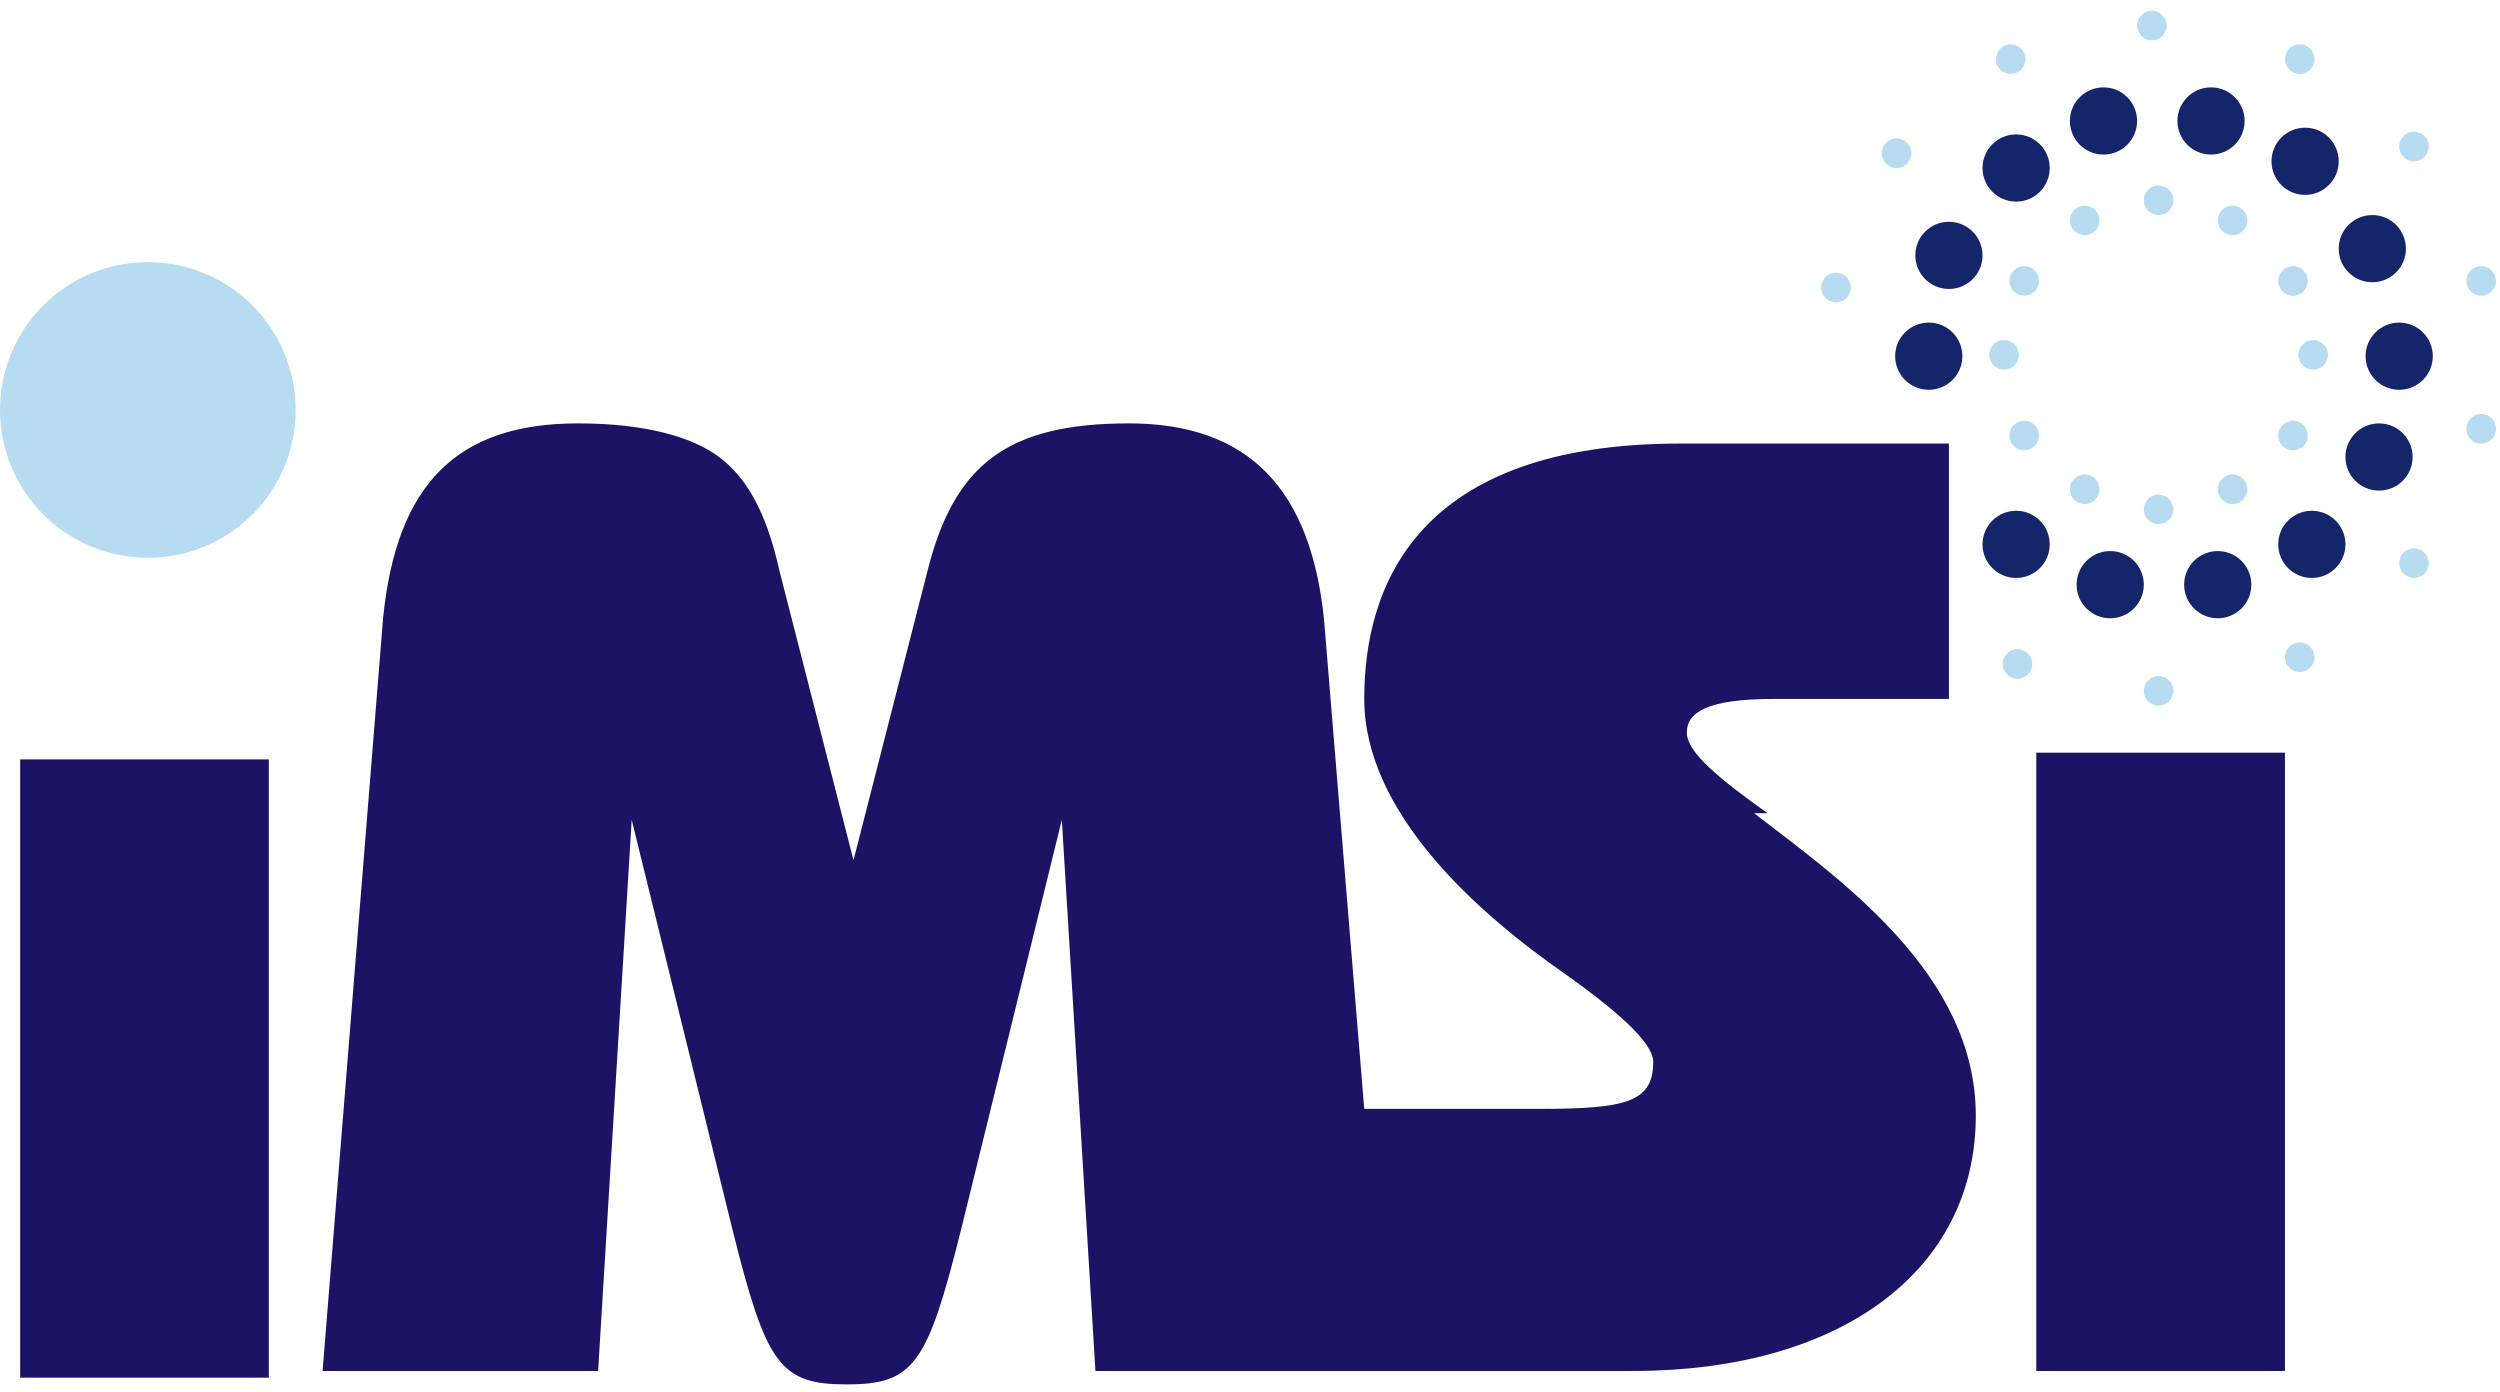
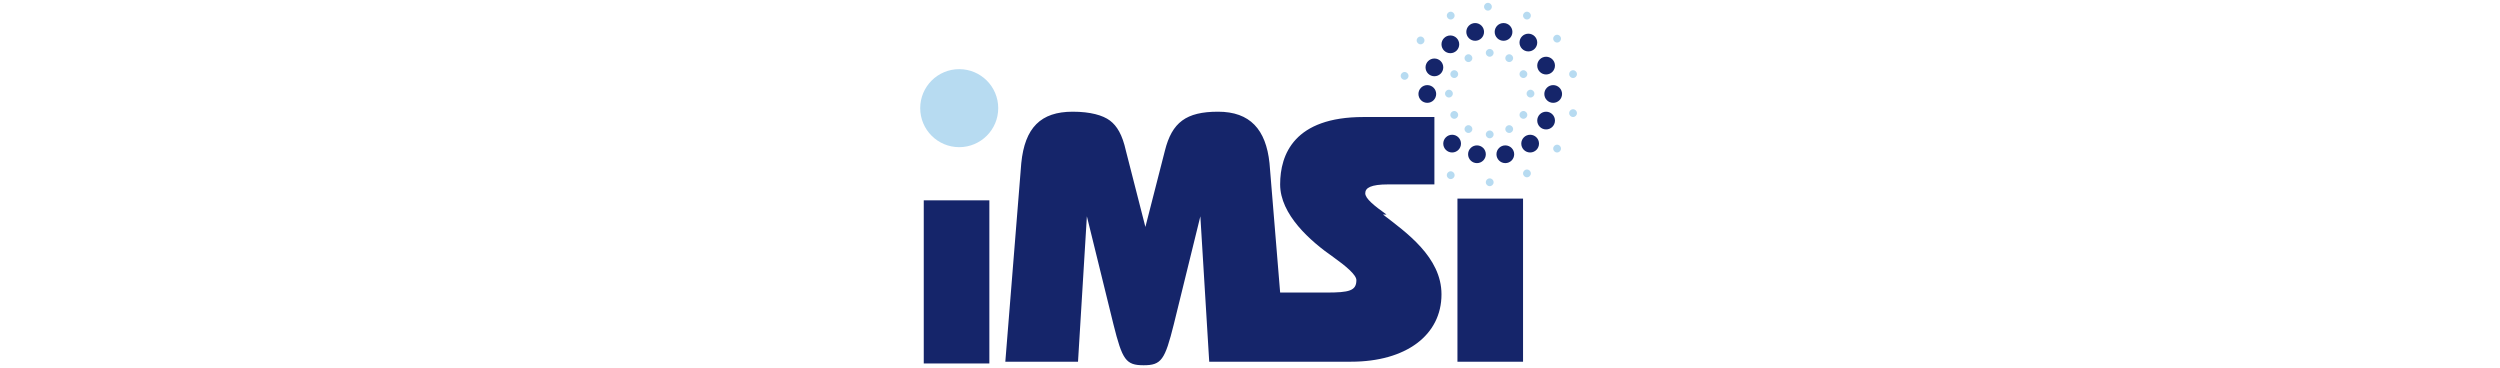
- <svg xmlns="http://www.w3.org/2000/svg" xmlns:xlink="http://www.w3.org/1999/xlink" id="Layer_1" version="1.1" viewBox="0 0 37.2 20.7">
+ <svg xmlns="http://www.w3.org/2000/svg" xmlns:xlink="http://www.w3.org/1999/xlink" id="Layer_1" version="1.1" viewBox="0 0 141 20.7">
  <defs>
    <style>
      .st0 {
-         fill: #1b1464;
+         fill: #15256a;
      }

      .st1 {
-         fill: #15256a;
-       }
- 
-       .st2 {
        fill: #b7dbf1;
      }
    </style>
    <symbol id="a1" viewBox="0 0 4.4 4.4">
-       <circle class="st2" cx="2.2" cy="2.2" r="2.2" />
+       <circle class="st1" cx="2.2" cy="2.2" r="2.2" />
    </symbol>
    <symbol id="b1" viewBox="0 0 1 1">
-       <circle class="st1" cx=".5" cy=".5" r=".5" />
+       <circle class="st0" cx=".5" cy=".5" r=".5" />
    </symbol>
    <symbol id="c1" viewBox="0 0 3.7 9.2">
      <polygon class="st0" points="0 0 0 9.2 3.7 9.2 3.7 0 0 0" />
    </symbol>
  </defs>
-   <path class="st0" d="M26.3,12.1c-.7-.5-1.2-.9-1.2-1.2s.3-.5,1.3-.5h2.6v-3.8h-4c-3.9,0-4.7,2.1-4.7,3.8s1.7,3.2,3,4.1c.7.5,1.3,1,1.3,1.3,0,.6-.4.7-1.7.7h-2.6s0,0,0,0l-.6-7.3c-.2-1.9-1.1-2.9-2.9-2.9s-2.6.6-3,2.2l-1.1,4.3s0,0,0,0h0s0,0,0,0l-1.1-4.3c-.2-.9-.5-1.4-.9-1.7-.4-.3-1.1-.5-2.1-.5-1.8,0-2.7.9-2.9,2.9l-.9,11.2h4.1l.5-8.2s0,0,0,0h0s0,0,0,0l1.5,6.1c.5,2,.7,2.3,1.7,2.3s1.2-.3,1.7-2.3l1.5-6.1s0,0,0,0h0s0,0,0,0l.5,8.2h8c3.1,0,5.1-1.5,5.1-3.8,0-2.1-2-3.5-3.3-4.5h0Z" />
-   <use width="4.4" height="4.4" transform="translate(0 8.3) scale(1 -1)" xlink:href="#a1" />
-   <use width="4.4" height="4.4" transform="translate(27.1 4.5) scale(.1 -.1)" xlink:href="#a1" />
-   <use width="4.4" height="4.4" transform="translate(28 2.5) scale(.1 -.1)" xlink:href="#a1" />
-   <use width="4.4" height="4.4" transform="translate(29.9 4.4) scale(.1 -.1)" xlink:href="#a1" />
-   <use width="4.4" height="4.4" transform="translate(30.8 3.5) scale(.1 -.1)" xlink:href="#a1" />
-   <use width="4.4" height="4.4" transform="translate(31.9 3.2) scale(.1 -.1)" xlink:href="#a1" />
-   <use width="4.4" height="4.4" transform="translate(33 3.5) scale(.1 -.1)" xlink:href="#a1" />
-   <use width="4.4" height="4.4" transform="translate(33.9 4.4) scale(.1 -.1)" xlink:href="#a1" />
-   <use width="4.4" height="4.4" transform="translate(34.2 5.5) scale(.1 -.1)" xlink:href="#a1" />
-   <use width="4.4" height="4.4" transform="translate(33.9 6.7) scale(.1 -.1)" xlink:href="#a1" />
-   <use width="4.4" height="4.4" transform="translate(33 7.5) scale(.1 -.1)" xlink:href="#a1" />
-   <use width="4.4" height="4.4" transform="translate(31.9 7.8) scale(.1 -.1)" xlink:href="#a1" />
-   <use width="4.4" height="4.4" transform="translate(30.8 7.5) scale(.1 -.1)" xlink:href="#a1" />
-   <use width="4.4" height="4.4" transform="translate(29.9 6.7) scale(.1 -.1)" xlink:href="#a1" />
-   <use width="4.4" height="4.4" transform="translate(29.6 5.5) scale(.1 -.1)" xlink:href="#a1" />
-   <use width="4.4" height="4.4" transform="translate(29.7 1.1) scale(.1 -.1)" xlink:href="#a1" />
-   <use width="4.4" height="4.4" transform="translate(31.8 .6) scale(.1 -.1)" xlink:href="#a1" />
-   <use width="4.4" height="4.4" transform="translate(34 1.1) scale(.1 -.1)" xlink:href="#a1" />
-   <use width="4.4" height="4.4" transform="translate(35.7 2.4) scale(.1 -.1)" xlink:href="#a1" />
-   <use width="4.4" height="4.4" transform="translate(36.7 4.4) scale(.1 -.1)" xlink:href="#a1" />
-   <use width="4.4" height="4.4" transform="translate(36.7 6.6) scale(.1 -.1)" xlink:href="#a1" />
-   <use width="4.4" height="4.4" transform="translate(35.7 8.6) scale(.1 -.1)" xlink:href="#a1" />
-   <use width="4.4" height="4.4" transform="translate(34 10) scale(.1 -.1)" xlink:href="#a1" />
-   <use width="4.4" height="4.4" transform="translate(31.9 10.5) scale(.1 -.1)" xlink:href="#a1" />
-   <use width="4.4" height="4.4" transform="translate(29.8 10.1) scale(.1 -.1)" xlink:href="#a1" />
-   <use width="3.7" height="9.2" transform="translate(.3 20.5) scale(1 -1)" xlink:href="#c1" />
-   <use width="3.7" height="9.2" transform="translate(30.3 20.4) scale(1 -1)" xlink:href="#c1" />
-   <use width="1" height="1" transform="translate(28.2 5.8) scale(1 -1)" xlink:href="#b1" />
-   <use width="1" height="1" transform="translate(28.5 4.3) scale(1 -1)" xlink:href="#b1" />
-   <use width="1" height="1" transform="translate(29.5 3) scale(1 -1)" xlink:href="#b1" />
-   <use width="1" height="1" transform="translate(30.8 2.3) scale(1 -1)" xlink:href="#b1" />
-   <use width="1" height="1" transform="translate(32.4 2.3) scale(1 -1)" xlink:href="#b1" />
-   <use width="1" height="1" transform="translate(33.8 2.9) scale(1 -1)" xlink:href="#b1" />
-   <use width="1" height="1" transform="translate(34.8 4.2) scale(1 -1)" xlink:href="#b1" />
-   <use width="1" height="1" transform="translate(35.2 5.8) scale(1 -1)" xlink:href="#b1" />
-   <use width="1" height="1" transform="translate(34.9 7.3) scale(1 -1)" xlink:href="#b1" />
-   <use width="1" height="1" transform="translate(33.9 8.6) scale(1 -1)" xlink:href="#b1" />
-   <use width="1" height="1" transform="translate(32.5 9.2) scale(1 -1)" xlink:href="#b1" />
-   <use width="1" height="1" transform="translate(30.9 9.2) scale(1 -1)" xlink:href="#b1" />
-   <use width="1" height="1" transform="translate(29.5 8.6) scale(1 -1)" xlink:href="#b1" />
+   <path class="st0" d="M78.2,12.1c-.7-.5-1.2-.9-1.2-1.2s.3-.5,1.3-.5h2.6v-3.8h-4c-3.9,0-4.7,2.1-4.7,3.8s1.7,3.2,3,4.1c.7.5,1.3,1,1.3,1.3,0,.6-.4.7-1.7.7h-2.6s0,0,0,0l-.6-7.3c-.2-1.9-1.1-2.9-2.9-2.9s-2.6.6-3,2.2l-1.1,4.3s0,0,0,0h0s0,0,0,0l-1.1-4.3c-.2-.9-.5-1.4-.9-1.7-.4-.3-1.1-.5-2.1-.5-1.8,0-2.7.9-2.9,2.9l-.9,11.2h4.1l.5-8.2s0,0,0,0h0s0,0,0,0l1.5,6.1c.5,2,.7,2.3,1.7,2.3s1.2-.3,1.7-2.3l1.5-6.1s0,0,0,0h0s0,0,0,0l.5,8.2h8c3.1,0,5.1-1.5,5.1-3.8,0-2.1-2-3.5-3.3-4.5h0Z" />
+   <use width="4.4" height="4.4" transform="translate(51.9 8.3) scale(1 -1)" xlink:href="#a1" />
+   <use width="4.4" height="4.4" transform="translate(79 4.5) scale(.1 -.1)" xlink:href="#a1" />
+   <use width="4.4" height="4.4" transform="translate(79.9 2.5) scale(.1 -.1)" xlink:href="#a1" />
+   <use width="4.4" height="4.4" transform="translate(81.8 4.4) scale(.1 -.1)" xlink:href="#a1" />
+   <use width="4.4" height="4.4" transform="translate(82.6 3.5) scale(.1 -.1)" xlink:href="#a1" />
+   <use width="4.4" height="4.4" transform="translate(83.8 3.2) scale(.1 -.1)" xlink:href="#a1" />
+   <use width="4.4" height="4.4" transform="translate(84.9 3.5) scale(.1 -.1)" xlink:href="#a1" />
+   <use width="4.4" height="4.4" transform="translate(85.7 4.4) scale(.1 -.1)" xlink:href="#a1" />
+   <use width="4.4" height="4.4" transform="translate(86.1 5.5) scale(.1 -.1)" xlink:href="#a1" />
+   <use width="4.4" height="4.4" transform="translate(85.7 6.7) scale(.1 -.1)" xlink:href="#a1" />
+   <use width="4.4" height="4.4" transform="translate(84.9 7.5) scale(.1 -.1)" xlink:href="#a1" />
+   <use width="4.4" height="4.4" transform="translate(83.8 7.8) scale(.1 -.1)" xlink:href="#a1" />
+   <use width="4.4" height="4.4" transform="translate(82.6 7.5) scale(.1 -.1)" xlink:href="#a1" />
+   <use width="4.4" height="4.4" transform="translate(81.8 6.7) scale(.1 -.1)" xlink:href="#a1" />
+   <use width="4.4" height="4.4" transform="translate(81.5 5.5) scale(.1 -.1)" xlink:href="#a1" />
+   <use width="4.4" height="4.4" transform="translate(81.6 1.1) scale(.1 -.1)" xlink:href="#a1" />
+   <use width="4.4" height="4.4" transform="translate(83.7 .6) scale(.1 -.1)" xlink:href="#a1" />
+   <use width="4.4" height="4.4" transform="translate(85.9 1.1) scale(.1 -.1)" xlink:href="#a1" />
+   <use width="4.4" height="4.4" transform="translate(87.6 2.4) scale(.1 -.1)" xlink:href="#a1" />
+   <use width="4.4" height="4.4" transform="translate(88.5 4.4) scale(.1 -.1)" xlink:href="#a1" />
+   <use width="4.4" height="4.4" transform="translate(88.5 6.6) scale(.1 -.1)" xlink:href="#a1" />
+   <use width="4.4" height="4.4" transform="translate(87.6 8.6) scale(.1 -.1)" xlink:href="#a1" />
+   <use width="4.4" height="4.4" transform="translate(85.9 10) scale(.1 -.1)" xlink:href="#a1" />
+   <use width="4.4" height="4.4" transform="translate(83.8 10.5) scale(.1 -.1)" xlink:href="#a1" />
+   <use width="4.4" height="4.4" transform="translate(81.6 10.1) scale(.1 -.1)" xlink:href="#a1" />
+   <use width="3.7" height="9.2" transform="translate(52.1 20.5) scale(1 -1)" xlink:href="#c1" />
+   <use width="3.7" height="9.2" transform="translate(82.2 20.4) scale(1 -1)" xlink:href="#c1" />
+   <use width="1" height="1" transform="translate(80 5.8) scale(1 -1)" xlink:href="#b1" />
+   <use width="1" height="1" transform="translate(80.4 4.3) scale(1 -1)" xlink:href="#b1" />
+   <use width="1" height="1" transform="translate(81.3 3) scale(1 -1)" xlink:href="#b1" />
+   <use width="1" height="1" transform="translate(82.7 2.3) scale(1 -1)" xlink:href="#b1" />
+   <use width="1" height="1" transform="translate(84.3 2.3) scale(1 -1)" xlink:href="#b1" />
+   <use width="1" height="1" transform="translate(85.7 2.9) scale(1 -1)" xlink:href="#b1" />
+   <use width="1" height="1" transform="translate(86.7 4.2) scale(1 -1)" xlink:href="#b1" />
+   <use width="1" height="1" transform="translate(87.1 5.8) scale(1 -1)" xlink:href="#b1" />
+   <use width="1" height="1" transform="translate(86.7 7.3) scale(1 -1)" xlink:href="#b1" />
+   <use width="1" height="1" transform="translate(85.8 8.6) scale(1 -1)" xlink:href="#b1" />
+   <use width="1" height="1" transform="translate(84.4 9.2) scale(1 -1)" xlink:href="#b1" />
+   <use width="1" height="1" transform="translate(82.8 9.2) scale(1 -1)" xlink:href="#b1" />
+   <use width="1" height="1" transform="translate(81.4 8.6) scale(1 -1)" xlink:href="#b1" />
</svg>
